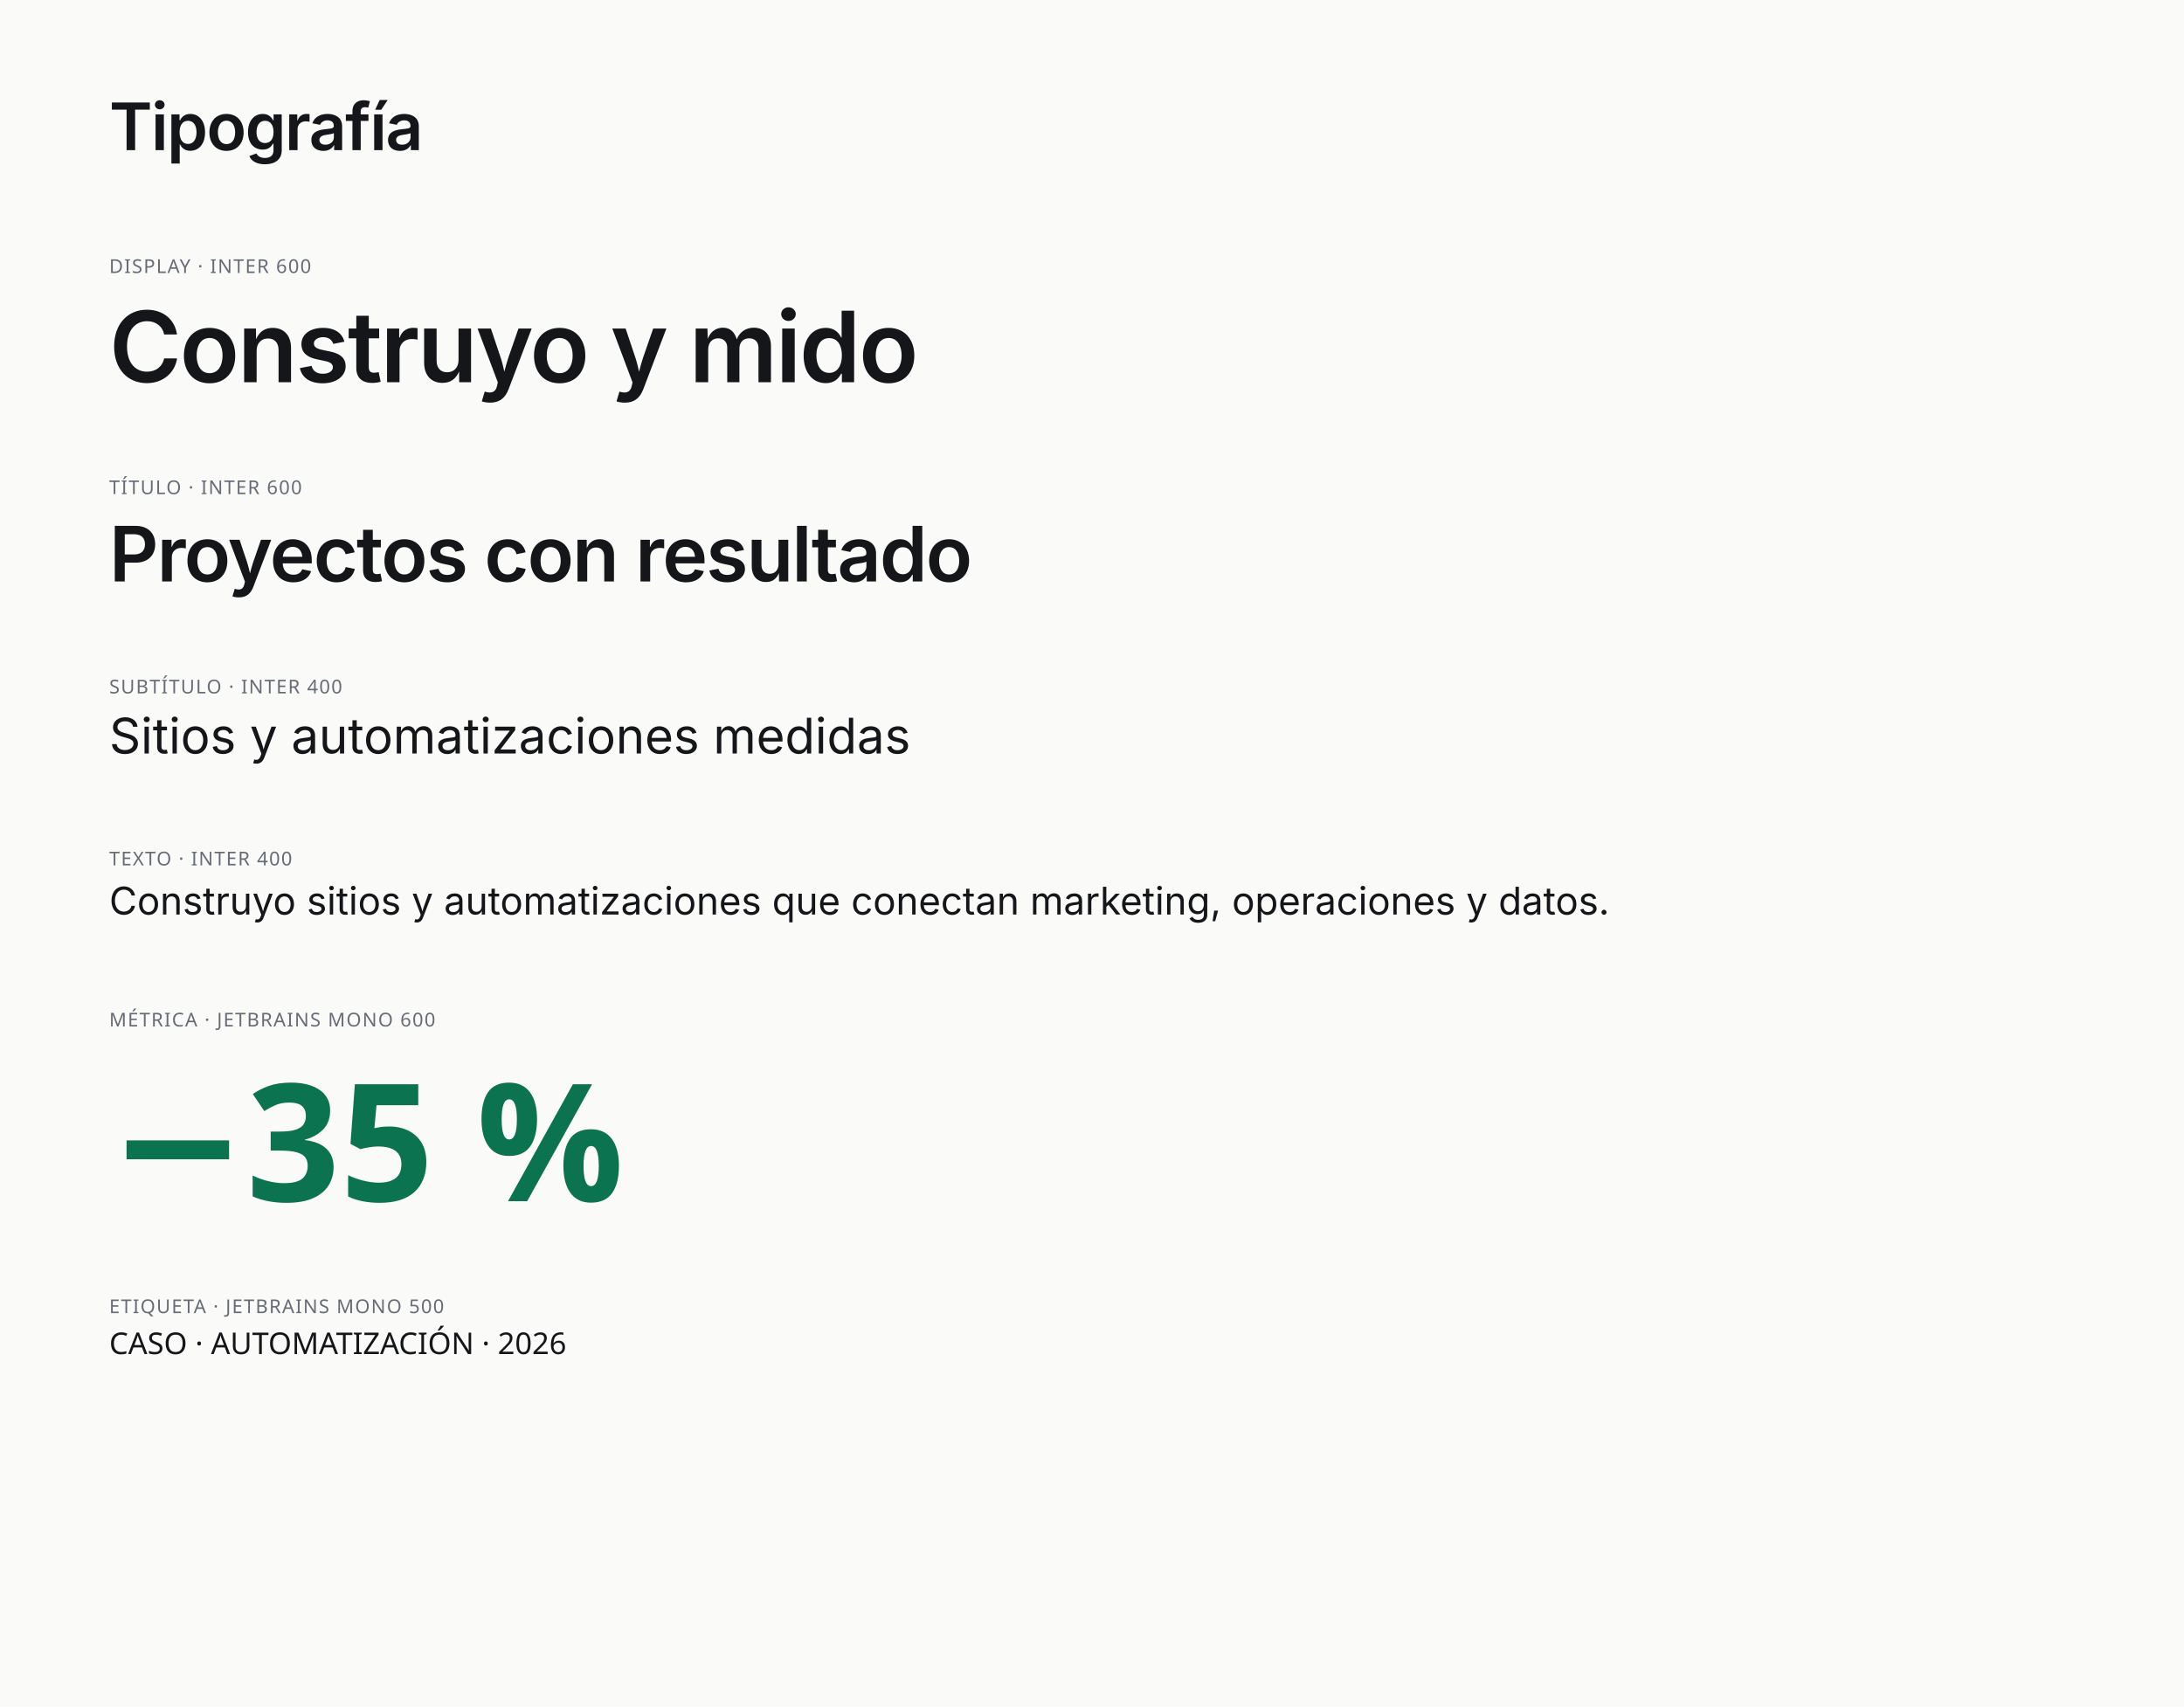
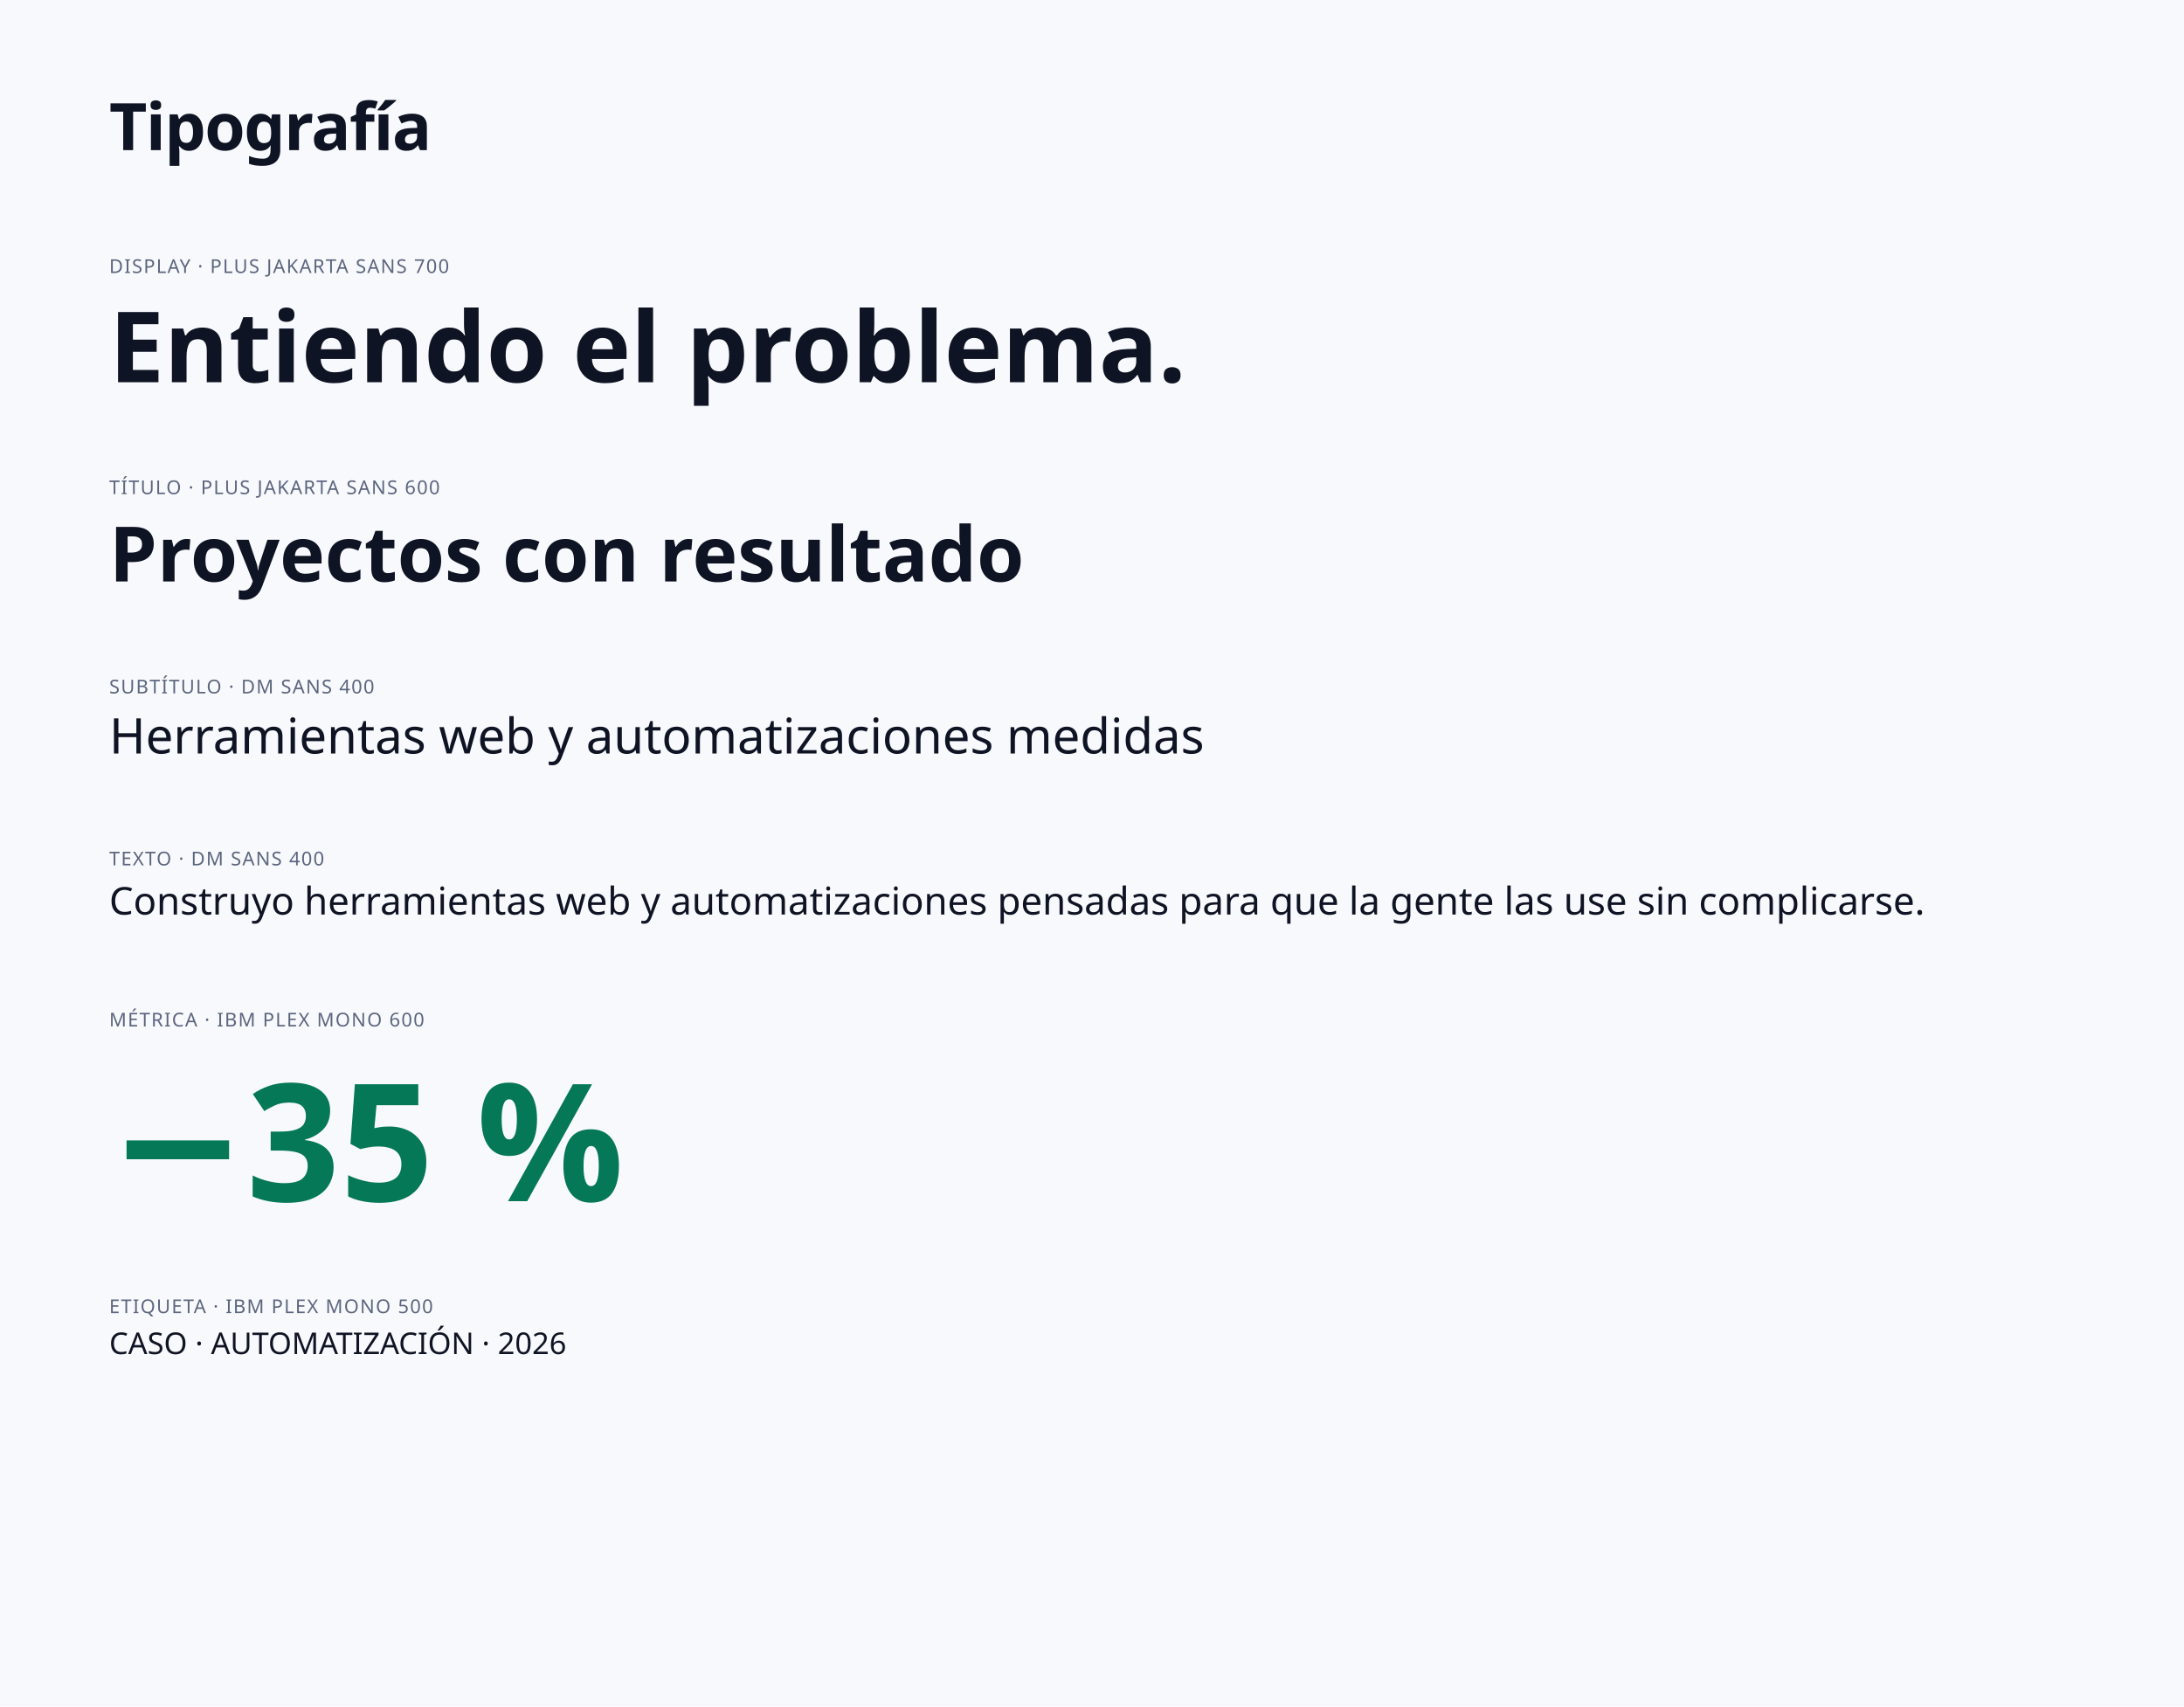
<svg xmlns="http://www.w3.org/2000/svg" width="1600" height="1250" viewBox="0 0 1600 1250">
  <g id="03 · Tipografía">
-     <rect id="Fondo" x="0" y="0" width="1600" height="1250" fill="#FAFAF8" />
-     <text id="Título" font-family="Inter" font-size="48" font-weight="600" fill="#14161A" text-anchor="start" letter-spacing="-0.96">
+     <rect id="Fondo" x="0" y="0" width="1600" height="1250" fill="#F8F9FC" />
+     <text id="Título" font-family="DM Sans" font-size="48" font-weight="600" fill="#0F1424" text-anchor="start" letter-spacing="-0.96">
      <tspan x="80" y="110">Tipografía</tspan>
    </text>
-     <g id="Display · Inter 600">
-       <text id="Etiqueta" font-family="JetBrains Mono" font-size="14" font-weight="400" fill="#666C76" text-anchor="start" letter-spacing="0.84">
-         <tspan x="80" y="200">DISPLAY · INTER 600</tspan>
+     <g id="Display · Plus Jakarta Sans 700">
+       <text id="Etiqueta" font-family="IBM Plex Mono" font-size="14" font-weight="400" fill="#5B657E" text-anchor="start" letter-spacing="0.84">
+         <tspan x="80" y="200">DISPLAY · PLUS JAKARTA SANS 700</tspan>
      </text>
-       <text id="Muestra" font-family="Inter" font-size="72" font-weight="600" fill="#14161A" text-anchor="start" letter-spacing="-1.44">
-         <tspan x="80" y="280">Construyo y mido</tspan>
+       <text id="Muestra" font-family="Plus Jakarta Sans" font-size="72" font-weight="700" fill="#0F1424" text-anchor="start">
+         <tspan x="80" y="280">Entiendo el problema.</tspan>
      </text>
    </g>
-     <g id="Título · Inter 600">
-       <text id="Etiqueta" font-family="JetBrains Mono" font-size="14" font-weight="400" fill="#666C76" text-anchor="start" letter-spacing="0.84">
-         <tspan x="80" y="362">TÍTULO · INTER 600</tspan>
+     <g id="Título · Plus Jakarta Sans 600">
+       <text id="Etiqueta" font-family="IBM Plex Mono" font-size="14" font-weight="400" fill="#5B657E" text-anchor="start" letter-spacing="0.84">
+         <tspan x="80" y="362">TÍTULO · PLUS JAKARTA SANS 600</tspan>
      </text>
-       <text id="Muestra" font-family="Inter" font-size="56" font-weight="600" fill="#14161A" text-anchor="start" letter-spacing="-1.12">
+       <text id="Muestra" font-family="Plus Jakarta Sans" font-size="56" font-weight="600" fill="#0F1424" text-anchor="start">
        <tspan x="80" y="426">Proyectos con resultado</tspan>
      </text>
    </g>
-     <g id="Subtítulo · Inter 400">
-       <text id="Etiqueta" font-family="JetBrains Mono" font-size="14" font-weight="400" fill="#666C76" text-anchor="start" letter-spacing="0.84">
-         <tspan x="80" y="508">SUBTÍTULO · INTER 400</tspan>
+     <g id="Subtítulo · DM Sans 400">
+       <text id="Etiqueta" font-family="IBM Plex Mono" font-size="14" font-weight="400" fill="#5B657E" text-anchor="start" letter-spacing="0.84">
+         <tspan x="80" y="508">SUBTÍTULO · DM SANS 400</tspan>
      </text>
-       <text id="Muestra" font-family="Inter" font-size="36" font-weight="400" fill="#14161A" text-anchor="start">
-         <tspan x="80" y="552">Sitios y automatizaciones medidas</tspan>
+       <text id="Muestra" font-family="DM Sans" font-size="36" font-weight="400" fill="#0F1424" text-anchor="start">
+         <tspan x="80" y="552">Herramientas web y automatizaciones medidas</tspan>
      </text>
    </g>
-     <g id="Texto · Inter 400">
-       <text id="Etiqueta" font-family="JetBrains Mono" font-size="14" font-weight="400" fill="#666C76" text-anchor="start" letter-spacing="0.84">
-         <tspan x="80" y="634">TEXTO · INTER 400</tspan>
+     <g id="Texto · DM Sans 400">
+       <text id="Etiqueta" font-family="IBM Plex Mono" font-size="14" font-weight="400" fill="#5B657E" text-anchor="start" letter-spacing="0.84">
+         <tspan x="80" y="634">TEXTO · DM SANS 400</tspan>
      </text>
-       <text id="Muestra" font-family="Inter" font-size="28" font-weight="400" fill="#14161A" text-anchor="start">
-         <tspan x="80" y="670">Construyo sitios y automatizaciones que conectan marketing, operaciones y datos.</tspan>
+       <text id="Muestra" font-family="DM Sans" font-size="28" font-weight="400" fill="#0F1424" text-anchor="start">
+         <tspan x="80" y="670">Construyo herramientas web y automatizaciones pensadas para que la gente las use sin complicarse.</tspan>
      </text>
    </g>
-     <g id="Métrica · JetBrains Mono 600">
-       <text id="Etiqueta" font-family="JetBrains Mono" font-size="14" font-weight="400" fill="#666C76" text-anchor="start" letter-spacing="0.84">
-         <tspan x="80" y="752">MÉTRICA · JETBRAINS MONO 600</tspan>
+     <g id="Métrica · IBM Plex Mono 600">
+       <text id="Etiqueta" font-family="IBM Plex Mono" font-size="14" font-weight="400" fill="#5B657E" text-anchor="start" letter-spacing="0.84">
+         <tspan x="80" y="752">MÉTRICA · IBM PLEX MONO 600</tspan>
      </text>
-       <text id="Muestra" font-family="JetBrains Mono" font-size="120" font-weight="600" fill="#0B7350" text-anchor="start">
+       <text id="Muestra" font-family="IBM Plex Mono" font-size="120" font-weight="600" fill="#047857" text-anchor="start">
        <tspan x="80" y="880">−35 %</tspan>
      </text>
    </g>
-     <g id="Etiqueta · JetBrains Mono 500">
-       <text id="Etiqueta" font-family="JetBrains Mono" font-size="14" font-weight="400" fill="#666C76" text-anchor="start" letter-spacing="0.84">
-         <tspan x="80" y="962">ETIQUETA · JETBRAINS MONO 500</tspan>
+     <g id="Etiqueta · IBM Plex Mono 500">
+       <text id="Etiqueta" font-family="IBM Plex Mono" font-size="14" font-weight="400" fill="#5B657E" text-anchor="start" letter-spacing="0.84">
+         <tspan x="80" y="962">ETIQUETA · IBM PLEX MONO 500</tspan>
      </text>
-       <text id="Muestra" font-family="JetBrains Mono" font-size="22" font-weight="500" fill="#14161A" text-anchor="start">
+       <text id="Muestra" font-family="IBM Plex Mono" font-size="22" font-weight="500" fill="#0F1424" text-anchor="start">
        <tspan x="80" y="992">CASO · AUTOMATIZACIÓN · 2026</tspan>
      </text>
    </g>
  </g>
</svg>
